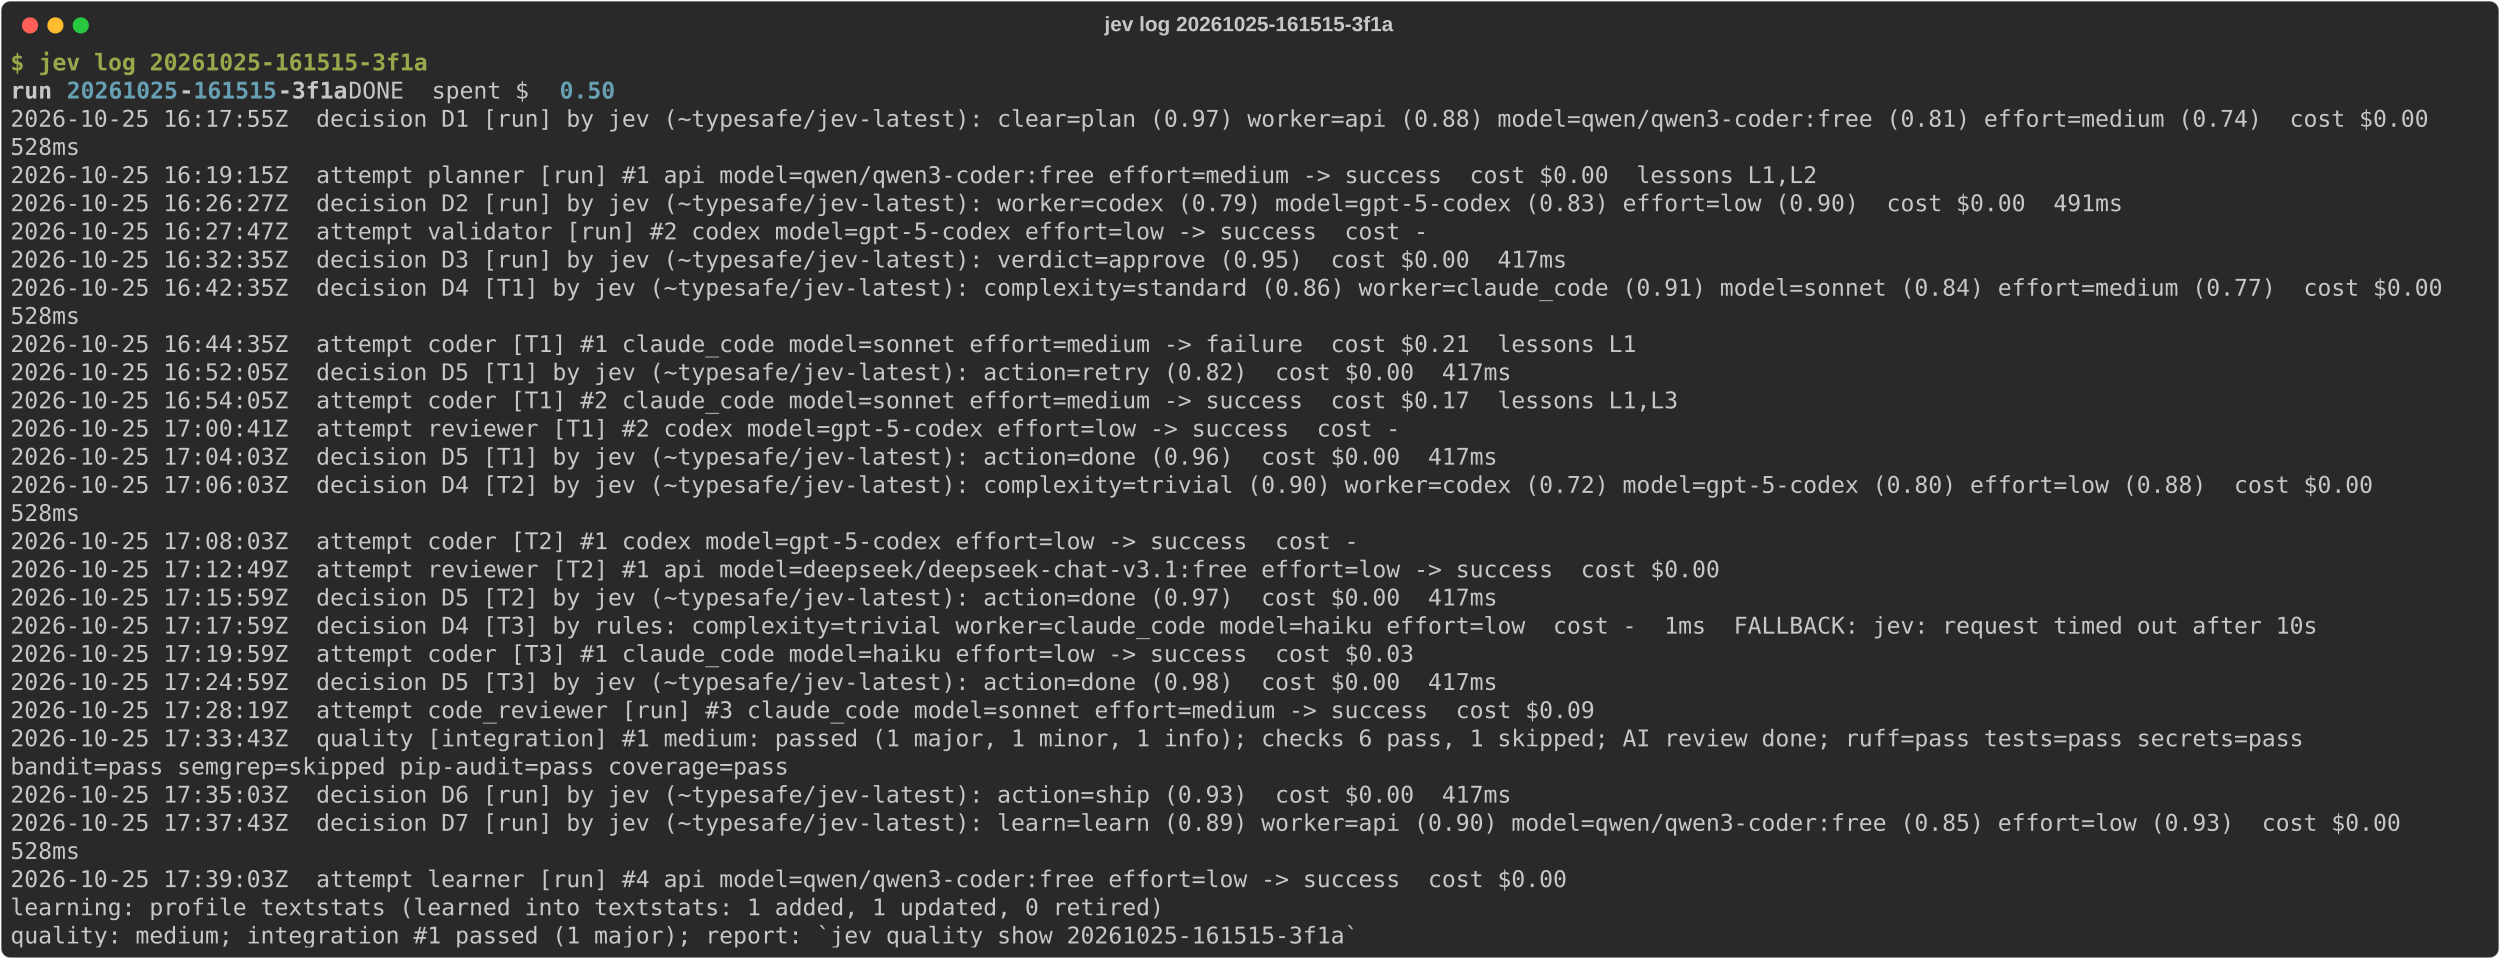
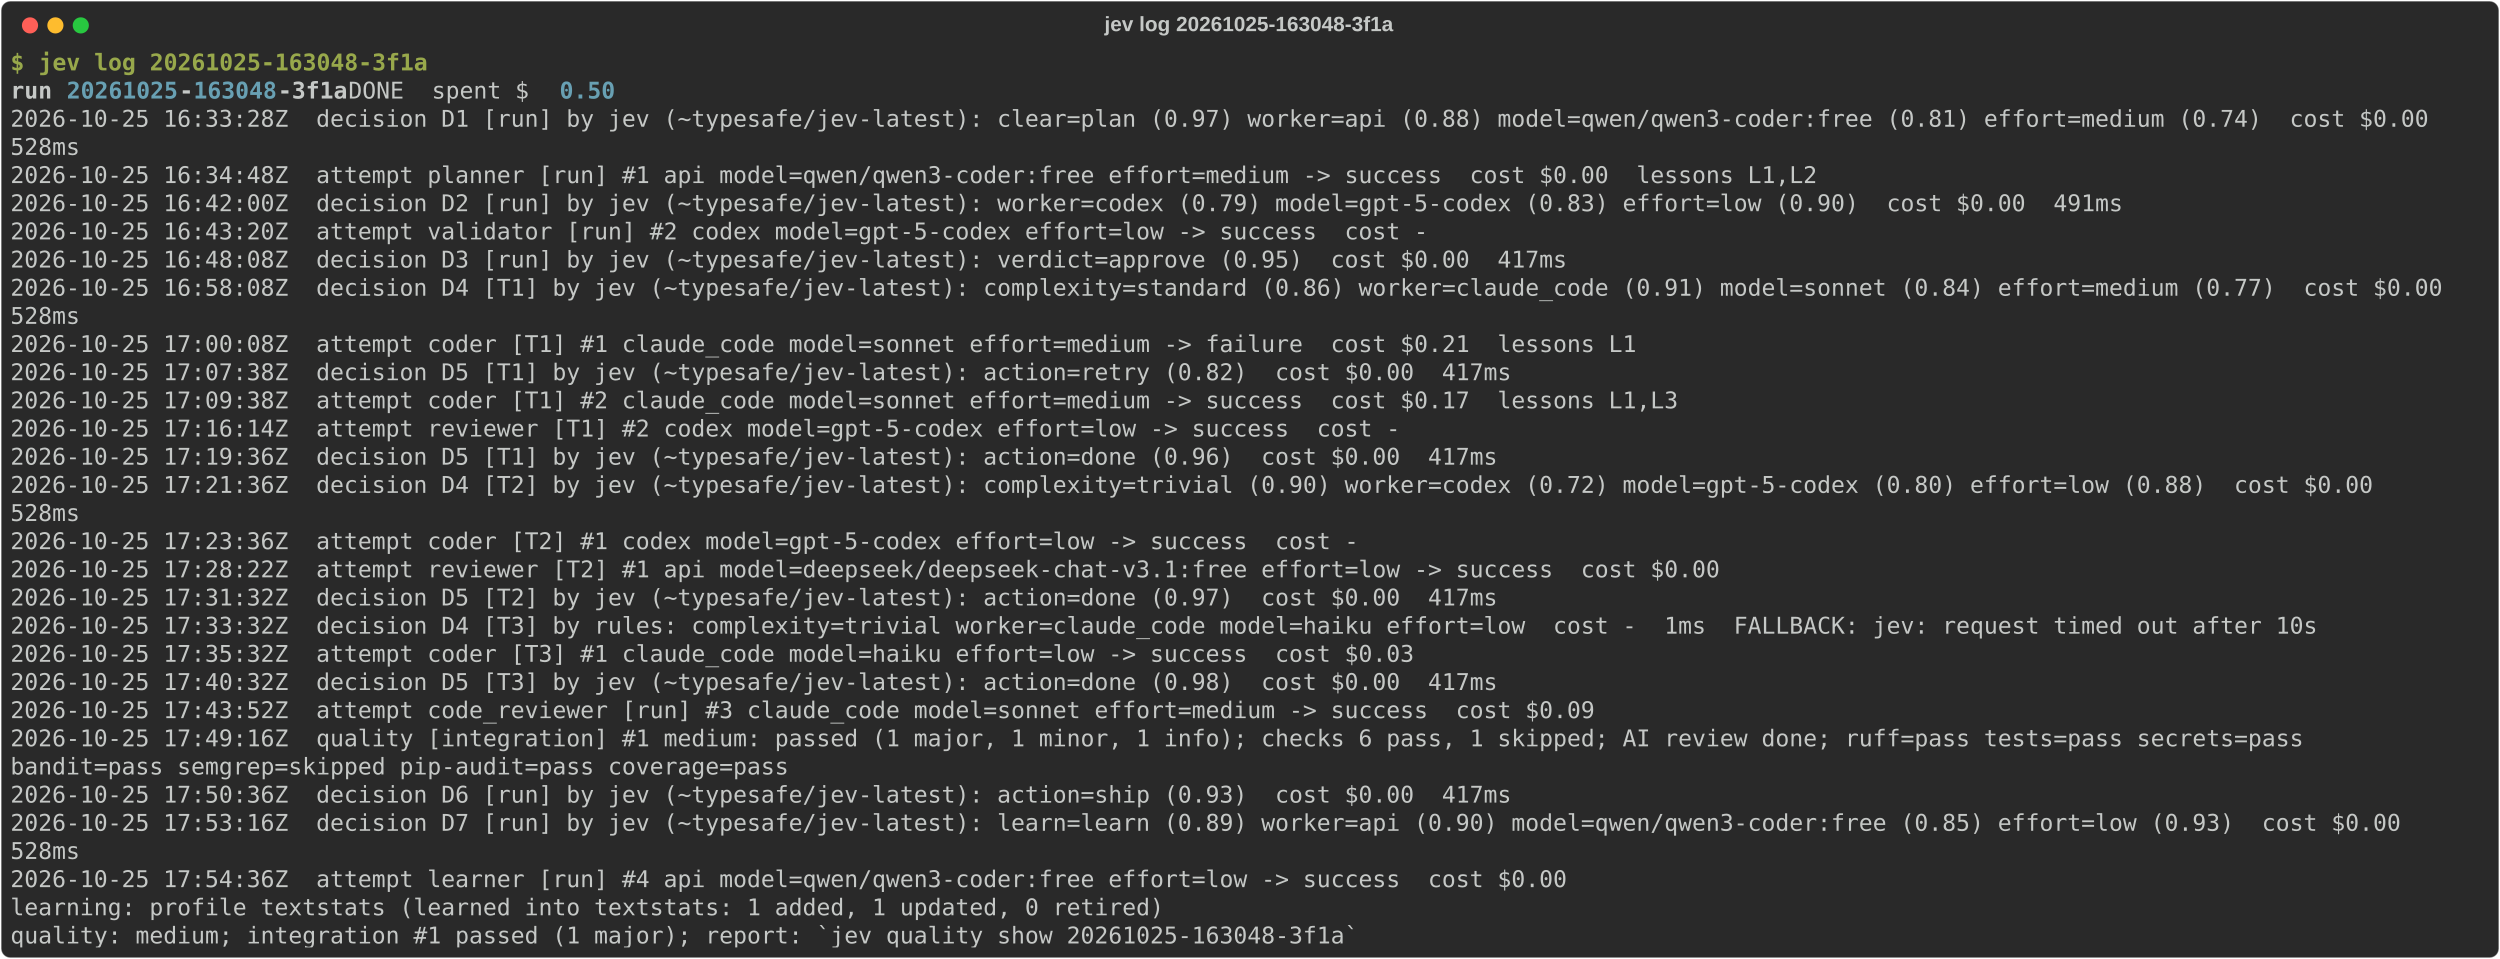
<svg xmlns="http://www.w3.org/2000/svg" class="rich-terminal" viewBox="0 0 2166 830.8">
  <style>

    @font-face {
        font-family: "Fira Code";
        src: local("FiraCode-Regular"),
                url("https://cdnjs.cloudflare.com/ajax/libs/firacode/6.2.0/woff2/FiraCode-Regular.woff2") format("woff2"),
                url("https://cdnjs.cloudflare.com/ajax/libs/firacode/6.2.0/woff/FiraCode-Regular.woff") format("woff");
        font-style: normal;
        font-weight: 400;
    }
    @font-face {
        font-family: "Fira Code";
        src: local("FiraCode-Bold"),
                url("https://cdnjs.cloudflare.com/ajax/libs/firacode/6.2.0/woff2/FiraCode-Bold.woff2") format("woff2"),
                url("https://cdnjs.cloudflare.com/ajax/libs/firacode/6.2.0/woff/FiraCode-Bold.woff") format("woff");
        font-style: bold;
        font-weight: 700;
    }

-     .terminal-3243954260-matrix {
+     .terminal-3574714448-matrix {
        font-family: Fira Code, monospace;
        font-size: 20px;
        line-height: 24.4px;
        font-variant-east-asian: full-width;
    }

-     .terminal-3243954260-title {
+     .terminal-3574714448-title {
        font-size: 18px;
        font-weight: bold;
        font-family: arial;
    }

-     .terminal-3243954260-r1 { fill: #98a84b;font-weight: bold }
- .terminal-3243954260-r2 { fill: #c5c8c6 }
- .terminal-3243954260-r3 { fill: #c5c8c6;font-weight: bold }
- .terminal-3243954260-r4 { fill: #68a0b3;font-weight: bold }
+     .terminal-3574714448-r1 { fill: #98a84b;font-weight: bold }
+ .terminal-3574714448-r2 { fill: #c5c8c6 }
+ .terminal-3574714448-r3 { fill: #c5c8c6;font-weight: bold }
+ .terminal-3574714448-r4 { fill: #68a0b3;font-weight: bold }
    </style>
  <defs>
-     <clipPath id="terminal-3243954260-clip-terminal">
+     <clipPath id="terminal-3574714448-clip-terminal">
      <rect x="0" y="0" width="2146.2" height="779.8" />
    </clipPath>
-     <clipPath id="terminal-3243954260-line-0">
+     <clipPath id="terminal-3574714448-line-0">
      <rect x="0" y="1.5" width="2147.2" height="24.65" />
    </clipPath>
-     <clipPath id="terminal-3243954260-line-1">
+     <clipPath id="terminal-3574714448-line-1">
      <rect x="0" y="25.9" width="2147.2" height="24.65" />
    </clipPath>
-     <clipPath id="terminal-3243954260-line-2">
+     <clipPath id="terminal-3574714448-line-2">
      <rect x="0" y="50.3" width="2147.2" height="24.65" />
    </clipPath>
-     <clipPath id="terminal-3243954260-line-3">
+     <clipPath id="terminal-3574714448-line-3">
      <rect x="0" y="74.7" width="2147.2" height="24.65" />
    </clipPath>
-     <clipPath id="terminal-3243954260-line-4">
+     <clipPath id="terminal-3574714448-line-4">
      <rect x="0" y="99.1" width="2147.2" height="24.65" />
    </clipPath>
-     <clipPath id="terminal-3243954260-line-5">
+     <clipPath id="terminal-3574714448-line-5">
      <rect x="0" y="123.5" width="2147.2" height="24.65" />
    </clipPath>
-     <clipPath id="terminal-3243954260-line-6">
+     <clipPath id="terminal-3574714448-line-6">
      <rect x="0" y="147.9" width="2147.2" height="24.65" />
    </clipPath>
-     <clipPath id="terminal-3243954260-line-7">
+     <clipPath id="terminal-3574714448-line-7">
      <rect x="0" y="172.3" width="2147.2" height="24.65" />
    </clipPath>
-     <clipPath id="terminal-3243954260-line-8">
+     <clipPath id="terminal-3574714448-line-8">
      <rect x="0" y="196.7" width="2147.2" height="24.65" />
    </clipPath>
-     <clipPath id="terminal-3243954260-line-9">
+     <clipPath id="terminal-3574714448-line-9">
      <rect x="0" y="221.1" width="2147.2" height="24.65" />
    </clipPath>
-     <clipPath id="terminal-3243954260-line-10">
+     <clipPath id="terminal-3574714448-line-10">
      <rect x="0" y="245.5" width="2147.2" height="24.65" />
    </clipPath>
-     <clipPath id="terminal-3243954260-line-11">
+     <clipPath id="terminal-3574714448-line-11">
      <rect x="0" y="269.9" width="2147.2" height="24.65" />
    </clipPath>
-     <clipPath id="terminal-3243954260-line-12">
+     <clipPath id="terminal-3574714448-line-12">
      <rect x="0" y="294.3" width="2147.2" height="24.65" />
    </clipPath>
-     <clipPath id="terminal-3243954260-line-13">
+     <clipPath id="terminal-3574714448-line-13">
      <rect x="0" y="318.7" width="2147.2" height="24.65" />
    </clipPath>
-     <clipPath id="terminal-3243954260-line-14">
+     <clipPath id="terminal-3574714448-line-14">
      <rect x="0" y="343.1" width="2147.2" height="24.65" />
    </clipPath>
-     <clipPath id="terminal-3243954260-line-15">
+     <clipPath id="terminal-3574714448-line-15">
      <rect x="0" y="367.5" width="2147.2" height="24.65" />
    </clipPath>
-     <clipPath id="terminal-3243954260-line-16">
+     <clipPath id="terminal-3574714448-line-16">
      <rect x="0" y="391.9" width="2147.2" height="24.65" />
    </clipPath>
-     <clipPath id="terminal-3243954260-line-17">
+     <clipPath id="terminal-3574714448-line-17">
      <rect x="0" y="416.3" width="2147.2" height="24.65" />
    </clipPath>
-     <clipPath id="terminal-3243954260-line-18">
+     <clipPath id="terminal-3574714448-line-18">
      <rect x="0" y="440.7" width="2147.2" height="24.65" />
    </clipPath>
-     <clipPath id="terminal-3243954260-line-19">
+     <clipPath id="terminal-3574714448-line-19">
      <rect x="0" y="465.1" width="2147.2" height="24.65" />
    </clipPath>
-     <clipPath id="terminal-3243954260-line-20">
+     <clipPath id="terminal-3574714448-line-20">
      <rect x="0" y="489.5" width="2147.2" height="24.65" />
    </clipPath>
-     <clipPath id="terminal-3243954260-line-21">
+     <clipPath id="terminal-3574714448-line-21">
      <rect x="0" y="513.9" width="2147.2" height="24.65" />
    </clipPath>
-     <clipPath id="terminal-3243954260-line-22">
+     <clipPath id="terminal-3574714448-line-22">
      <rect x="0" y="538.3" width="2147.2" height="24.65" />
    </clipPath>
-     <clipPath id="terminal-3243954260-line-23">
+     <clipPath id="terminal-3574714448-line-23">
      <rect x="0" y="562.7" width="2147.2" height="24.65" />
    </clipPath>
-     <clipPath id="terminal-3243954260-line-24">
+     <clipPath id="terminal-3574714448-line-24">
      <rect x="0" y="587.1" width="2147.2" height="24.65" />
    </clipPath>
-     <clipPath id="terminal-3243954260-line-25">
+     <clipPath id="terminal-3574714448-line-25">
      <rect x="0" y="611.5" width="2147.2" height="24.65" />
    </clipPath>
-     <clipPath id="terminal-3243954260-line-26">
+     <clipPath id="terminal-3574714448-line-26">
      <rect x="0" y="635.9" width="2147.2" height="24.65" />
    </clipPath>
-     <clipPath id="terminal-3243954260-line-27">
+     <clipPath id="terminal-3574714448-line-27">
      <rect x="0" y="660.3" width="2147.2" height="24.65" />
    </clipPath>
-     <clipPath id="terminal-3243954260-line-28">
+     <clipPath id="terminal-3574714448-line-28">
      <rect x="0" y="684.7" width="2147.2" height="24.65" />
    </clipPath>
-     <clipPath id="terminal-3243954260-line-29">
+     <clipPath id="terminal-3574714448-line-29">
      <rect x="0" y="709.1" width="2147.2" height="24.65" />
    </clipPath>
-     <clipPath id="terminal-3243954260-line-30">
+     <clipPath id="terminal-3574714448-line-30">
      <rect x="0" y="733.5" width="2147.2" height="24.65" />
    </clipPath>
  </defs>
  <rect fill="#292929" stroke="rgba(255,255,255,0.35)" stroke-width="1" x="1" y="1" width="2164" height="828.8" rx="8" />
-   <text class="terminal-3243954260-title" fill="#c5c8c6" text-anchor="middle" x="1082" y="27">jev log 20261025-161515-3f1a</text>
+   <text class="terminal-3574714448-title" fill="#c5c8c6" text-anchor="middle" x="1082" y="27">jev log 20261025-163048-3f1a</text>
  <g transform="translate(26,22)">
    <circle cx="0" cy="0" r="7" fill="#ff5f57" />
    <circle cx="22" cy="0" r="7" fill="#febc2e" />
    <circle cx="44" cy="0" r="7" fill="#28c840" />
  </g>
-   <g transform="translate(9, 41)" clip-path="url(#terminal-3243954260-clip-terminal)">
-     <g class="terminal-3243954260-matrix">
-       <text class="terminal-3243954260-r1" x="0" y="20" textLength="24.4" clip-path="url(#terminal-3243954260-line-0)">$ </text>
-       <text class="terminal-3243954260-r1" x="24.4" y="20" textLength="341.6" clip-path="url(#terminal-3243954260-line-0)">jev log 20261025-161515-3f1a</text>
-       <text class="terminal-3243954260-r2" x="2147.2" y="20" textLength="12.2" clip-path="url(#terminal-3243954260-line-0)">
- </text>
-       <text class="terminal-3243954260-r3" x="0" y="44.4" textLength="48.8" clip-path="url(#terminal-3243954260-line-1)">run </text>
-       <text class="terminal-3243954260-r4" x="48.8" y="44.4" textLength="97.6" clip-path="url(#terminal-3243954260-line-1)">20261025</text>
-       <text class="terminal-3243954260-r3" x="146.4" y="44.4" textLength="12.2" clip-path="url(#terminal-3243954260-line-1)">-</text>
-       <text class="terminal-3243954260-r4" x="158.6" y="44.4" textLength="73.2" clip-path="url(#terminal-3243954260-line-1)">161515</text>
-       <text class="terminal-3243954260-r3" x="231.8" y="44.4" textLength="61" clip-path="url(#terminal-3243954260-line-1)">-3f1a</text>
-       <text class="terminal-3243954260-r2" x="292.8" y="44.4" textLength="183" clip-path="url(#terminal-3243954260-line-1)">  DONE  spent $</text>
-       <text class="terminal-3243954260-r4" x="475.8" y="44.4" textLength="48.8" clip-path="url(#terminal-3243954260-line-1)">0.50</text>
-       <text class="terminal-3243954260-r2" x="2147.2" y="44.4" textLength="12.2" clip-path="url(#terminal-3243954260-line-1)">
- </text>
-       <text class="terminal-3243954260-r2" x="0" y="68.8" textLength="2147.2" clip-path="url(#terminal-3243954260-line-2)">2026-10-25 16:17:55Z  decision D1 [run] by jev (~typesafe/jev-latest): clear=plan (0.97) worker=api (0.88) model=qwen/qwen3-coder:free (0.81) effort=medium (0.74)  cost $0.00  </text>
-       <text class="terminal-3243954260-r2" x="2147.2" y="68.8" textLength="12.2" clip-path="url(#terminal-3243954260-line-2)">
- </text>
-       <text class="terminal-3243954260-r2" x="0" y="93.2" textLength="61" clip-path="url(#terminal-3243954260-line-3)">528ms</text>
-       <text class="terminal-3243954260-r2" x="2147.2" y="93.2" textLength="12.2" clip-path="url(#terminal-3243954260-line-3)">
- </text>
-       <text class="terminal-3243954260-r2" x="0" y="117.6" textLength="1586" clip-path="url(#terminal-3243954260-line-4)">2026-10-25 16:19:15Z  attempt planner [run] #1 api model=qwen/qwen3-coder:free effort=medium -&gt; success  cost $0.00  lessons L1,L2</text>
-       <text class="terminal-3243954260-r2" x="2147.2" y="117.6" textLength="12.2" clip-path="url(#terminal-3243954260-line-4)">
- </text>
-       <text class="terminal-3243954260-r2" x="0" y="142" textLength="1854.4" clip-path="url(#terminal-3243954260-line-5)">2026-10-25 16:26:27Z  decision D2 [run] by jev (~typesafe/jev-latest): worker=codex (0.79) model=gpt-5-codex (0.83) effort=low (0.90)  cost $0.00  491ms</text>
-       <text class="terminal-3243954260-r2" x="2147.2" y="142" textLength="12.2" clip-path="url(#terminal-3243954260-line-5)">
- </text>
-       <text class="terminal-3243954260-r2" x="0" y="166.4" textLength="1244.4" clip-path="url(#terminal-3243954260-line-6)">2026-10-25 16:27:47Z  attempt validator [run] #2 codex model=gpt-5-codex effort=low -&gt; success  cost -</text>
-       <text class="terminal-3243954260-r2" x="2147.2" y="166.4" textLength="12.2" clip-path="url(#terminal-3243954260-line-6)">
- </text>
-       <text class="terminal-3243954260-r2" x="0" y="190.8" textLength="1366.4" clip-path="url(#terminal-3243954260-line-7)">2026-10-25 16:32:35Z  decision D3 [run] by jev (~typesafe/jev-latest): verdict=approve (0.95)  cost $0.00  417ms</text>
-       <text class="terminal-3243954260-r2" x="2147.2" y="190.8" textLength="12.2" clip-path="url(#terminal-3243954260-line-7)">
- </text>
-       <text class="terminal-3243954260-r2" x="0" y="215.2" textLength="2147.2" clip-path="url(#terminal-3243954260-line-8)">2026-10-25 16:42:35Z  decision D4 [T1] by jev (~typesafe/jev-latest): complexity=standard (0.86) worker=claude_code (0.91) model=sonnet (0.84) effort=medium (0.77)  cost $0.00 </text>
-       <text class="terminal-3243954260-r2" x="2147.2" y="215.2" textLength="12.2" clip-path="url(#terminal-3243954260-line-8)">
- </text>
-       <text class="terminal-3243954260-r2" x="0" y="239.6" textLength="61" clip-path="url(#terminal-3243954260-line-9)">528ms</text>
-       <text class="terminal-3243954260-r2" x="2147.2" y="239.6" textLength="12.2" clip-path="url(#terminal-3243954260-line-9)">
- </text>
-       <text class="terminal-3243954260-r2" x="0" y="264" textLength="1427.4" clip-path="url(#terminal-3243954260-line-10)">2026-10-25 16:44:35Z  attempt coder [T1] #1 claude_code model=sonnet effort=medium -&gt; failure  cost $0.21  lessons L1</text>
-       <text class="terminal-3243954260-r2" x="2147.2" y="264" textLength="12.2" clip-path="url(#terminal-3243954260-line-10)">
- </text>
-       <text class="terminal-3243954260-r2" x="0" y="288.4" textLength="1317.6" clip-path="url(#terminal-3243954260-line-11)">2026-10-25 16:52:05Z  decision D5 [T1] by jev (~typesafe/jev-latest): action=retry (0.82)  cost $0.00  417ms</text>
-       <text class="terminal-3243954260-r2" x="2147.2" y="288.4" textLength="12.2" clip-path="url(#terminal-3243954260-line-11)">
- </text>
-       <text class="terminal-3243954260-r2" x="0" y="312.8" textLength="1464" clip-path="url(#terminal-3243954260-line-12)">2026-10-25 16:54:05Z  attempt coder [T1] #2 claude_code model=sonnet effort=medium -&gt; success  cost $0.17  lessons L1,L3</text>
-       <text class="terminal-3243954260-r2" x="2147.2" y="312.8" textLength="12.2" clip-path="url(#terminal-3243954260-line-12)">
- </text>
-       <text class="terminal-3243954260-r2" x="0" y="337.2" textLength="1220" clip-path="url(#terminal-3243954260-line-13)">2026-10-25 17:00:41Z  attempt reviewer [T1] #2 codex model=gpt-5-codex effort=low -&gt; success  cost -</text>
-       <text class="terminal-3243954260-r2" x="2147.2" y="337.2" textLength="12.2" clip-path="url(#terminal-3243954260-line-13)">
- </text>
-       <text class="terminal-3243954260-r2" x="0" y="361.6" textLength="1305.4" clip-path="url(#terminal-3243954260-line-14)">2026-10-25 17:04:03Z  decision D5 [T1] by jev (~typesafe/jev-latest): action=done (0.96)  cost $0.00  417ms</text>
-       <text class="terminal-3243954260-r2" x="2147.2" y="361.6" textLength="12.2" clip-path="url(#terminal-3243954260-line-14)">
- </text>
-       <text class="terminal-3243954260-r2" x="0" y="386" textLength="2098.4" clip-path="url(#terminal-3243954260-line-15)">2026-10-25 17:06:03Z  decision D4 [T2] by jev (~typesafe/jev-latest): complexity=trivial (0.90) worker=codex (0.72) model=gpt-5-codex (0.80) effort=low (0.88)  cost $0.00  </text>
-       <text class="terminal-3243954260-r2" x="2147.2" y="386" textLength="12.2" clip-path="url(#terminal-3243954260-line-15)">
- </text>
-       <text class="terminal-3243954260-r2" x="0" y="410.4" textLength="61" clip-path="url(#terminal-3243954260-line-16)">528ms</text>
-       <text class="terminal-3243954260-r2" x="2147.2" y="410.4" textLength="12.2" clip-path="url(#terminal-3243954260-line-16)">
- </text>
-       <text class="terminal-3243954260-r2" x="0" y="434.8" textLength="1183.4" clip-path="url(#terminal-3243954260-line-17)">2026-10-25 17:08:03Z  attempt coder [T2] #1 codex model=gpt-5-codex effort=low -&gt; success  cost -</text>
-       <text class="terminal-3243954260-r2" x="2147.2" y="434.8" textLength="12.2" clip-path="url(#terminal-3243954260-line-17)">
- </text>
-       <text class="terminal-3243954260-r2" x="0" y="459.2" textLength="1500.6" clip-path="url(#terminal-3243954260-line-18)">2026-10-25 17:12:49Z  attempt reviewer [T2] #1 api model=deepseek/deepseek-chat-v3.1:free effort=low -&gt; success  cost $0.00</text>
-       <text class="terminal-3243954260-r2" x="2147.2" y="459.2" textLength="12.2" clip-path="url(#terminal-3243954260-line-18)">
- </text>
-       <text class="terminal-3243954260-r2" x="0" y="483.6" textLength="1305.4" clip-path="url(#terminal-3243954260-line-19)">2026-10-25 17:15:59Z  decision D5 [T2] by jev (~typesafe/jev-latest): action=done (0.97)  cost $0.00  417ms</text>
-       <text class="terminal-3243954260-r2" x="2147.2" y="483.6" textLength="12.2" clip-path="url(#terminal-3243954260-line-19)">
- </text>
-       <text class="terminal-3243954260-r2" x="0" y="508" textLength="2025.2" clip-path="url(#terminal-3243954260-line-20)">2026-10-25 17:17:59Z  decision D4 [T3] by rules: complexity=trivial worker=claude_code model=haiku effort=low  cost -  1ms  FALLBACK: jev: request timed out after 10s</text>
-       <text class="terminal-3243954260-r2" x="2147.2" y="508" textLength="12.2" clip-path="url(#terminal-3243954260-line-20)">
- </text>
-       <text class="terminal-3243954260-r2" x="0" y="532.4" textLength="1232.2" clip-path="url(#terminal-3243954260-line-21)">2026-10-25 17:19:59Z  attempt coder [T3] #1 claude_code model=haiku effort=low -&gt; success  cost $0.03</text>
-       <text class="terminal-3243954260-r2" x="2147.2" y="532.4" textLength="12.2" clip-path="url(#terminal-3243954260-line-21)">
- </text>
-       <text class="terminal-3243954260-r2" x="0" y="556.8" textLength="1305.4" clip-path="url(#terminal-3243954260-line-22)">2026-10-25 17:24:59Z  decision D5 [T3] by jev (~typesafe/jev-latest): action=done (0.98)  cost $0.00  417ms</text>
-       <text class="terminal-3243954260-r2" x="2147.2" y="556.8" textLength="12.2" clip-path="url(#terminal-3243954260-line-22)">
- </text>
-       <text class="terminal-3243954260-r2" x="0" y="581.2" textLength="1390.8" clip-path="url(#terminal-3243954260-line-23)">2026-10-25 17:28:19Z  attempt code_reviewer [run] #3 claude_code model=sonnet effort=medium -&gt; success  cost $0.09</text>
-       <text class="terminal-3243954260-r2" x="2147.2" y="581.2" textLength="12.2" clip-path="url(#terminal-3243954260-line-23)">
- </text>
-       <text class="terminal-3243954260-r2" x="0" y="605.6" textLength="2025.2" clip-path="url(#terminal-3243954260-line-24)">2026-10-25 17:33:43Z  quality [integration] #1 medium: passed (1 major, 1 minor, 1 info); checks 6 pass, 1 skipped; AI review done; ruff=pass tests=pass secrets=pass </text>
-       <text class="terminal-3243954260-r2" x="2147.2" y="605.6" textLength="12.2" clip-path="url(#terminal-3243954260-line-24)">
- </text>
-       <text class="terminal-3243954260-r2" x="0" y="630" textLength="683.2" clip-path="url(#terminal-3243954260-line-25)">bandit=pass semgrep=skipped pip-audit=pass coverage=pass</text>
-       <text class="terminal-3243954260-r2" x="2147.2" y="630" textLength="12.2" clip-path="url(#terminal-3243954260-line-25)">
- </text>
-       <text class="terminal-3243954260-r2" x="0" y="654.4" textLength="1317.6" clip-path="url(#terminal-3243954260-line-26)">2026-10-25 17:35:03Z  decision D6 [run] by jev (~typesafe/jev-latest): action=ship (0.93)  cost $0.00  417ms</text>
-       <text class="terminal-3243954260-r2" x="2147.2" y="654.4" textLength="12.2" clip-path="url(#terminal-3243954260-line-26)">
- </text>
-       <text class="terminal-3243954260-r2" x="0" y="678.8" textLength="2122.8" clip-path="url(#terminal-3243954260-line-27)">2026-10-25 17:37:43Z  decision D7 [run] by jev (~typesafe/jev-latest): learn=learn (0.89) worker=api (0.90) model=qwen/qwen3-coder:free (0.85) effort=low (0.93)  cost $0.00  </text>
-       <text class="terminal-3243954260-r2" x="2147.2" y="678.8" textLength="12.2" clip-path="url(#terminal-3243954260-line-27)">
- </text>
-       <text class="terminal-3243954260-r2" x="0" y="703.2" textLength="61" clip-path="url(#terminal-3243954260-line-28)">528ms</text>
-       <text class="terminal-3243954260-r2" x="2147.2" y="703.2" textLength="12.2" clip-path="url(#terminal-3243954260-line-28)">
- </text>
-       <text class="terminal-3243954260-r2" x="0" y="727.6" textLength="1366.4" clip-path="url(#terminal-3243954260-line-29)">2026-10-25 17:39:03Z  attempt learner [run] #4 api model=qwen/qwen3-coder:free effort=low -&gt; success  cost $0.00</text>
-       <text class="terminal-3243954260-r2" x="2147.2" y="727.6" textLength="12.2" clip-path="url(#terminal-3243954260-line-29)">
- </text>
-       <text class="terminal-3243954260-r2" x="0" y="752" textLength="1012.6" clip-path="url(#terminal-3243954260-line-30)">learning: profile textstats (learned into textstats: 1 added, 1 updated, 0 retired)</text>
-       <text class="terminal-3243954260-r2" x="2147.2" y="752" textLength="12.2" clip-path="url(#terminal-3243954260-line-30)">
- </text>
-       <text class="terminal-3243954260-r2" x="0" y="776.4" textLength="1183.4" clip-path="url(#terminal-3243954260-line-31)">quality: medium; integration #1 passed (1 major); report: `jev quality show 20261025-161515-3f1a`</text>
-       <text class="terminal-3243954260-r2" x="2147.2" y="776.4" textLength="12.2" clip-path="url(#terminal-3243954260-line-31)">
+   <g transform="translate(9, 41)" clip-path="url(#terminal-3574714448-clip-terminal)">
+     <g class="terminal-3574714448-matrix">
+       <text class="terminal-3574714448-r1" x="0" y="20" textLength="24.4" clip-path="url(#terminal-3574714448-line-0)">$ </text>
+       <text class="terminal-3574714448-r1" x="24.4" y="20" textLength="341.6" clip-path="url(#terminal-3574714448-line-0)">jev log 20261025-163048-3f1a</text>
+       <text class="terminal-3574714448-r2" x="2147.2" y="20" textLength="12.2" clip-path="url(#terminal-3574714448-line-0)">
+ </text>
+       <text class="terminal-3574714448-r3" x="0" y="44.4" textLength="48.8" clip-path="url(#terminal-3574714448-line-1)">run </text>
+       <text class="terminal-3574714448-r4" x="48.8" y="44.4" textLength="97.6" clip-path="url(#terminal-3574714448-line-1)">20261025</text>
+       <text class="terminal-3574714448-r3" x="146.4" y="44.4" textLength="12.2" clip-path="url(#terminal-3574714448-line-1)">-</text>
+       <text class="terminal-3574714448-r4" x="158.6" y="44.4" textLength="73.2" clip-path="url(#terminal-3574714448-line-1)">163048</text>
+       <text class="terminal-3574714448-r3" x="231.8" y="44.4" textLength="61" clip-path="url(#terminal-3574714448-line-1)">-3f1a</text>
+       <text class="terminal-3574714448-r2" x="292.8" y="44.4" textLength="183" clip-path="url(#terminal-3574714448-line-1)">  DONE  spent $</text>
+       <text class="terminal-3574714448-r4" x="475.8" y="44.4" textLength="48.8" clip-path="url(#terminal-3574714448-line-1)">0.50</text>
+       <text class="terminal-3574714448-r2" x="2147.2" y="44.4" textLength="12.2" clip-path="url(#terminal-3574714448-line-1)">
+ </text>
+       <text class="terminal-3574714448-r2" x="0" y="68.8" textLength="2147.2" clip-path="url(#terminal-3574714448-line-2)">2026-10-25 16:33:28Z  decision D1 [run] by jev (~typesafe/jev-latest): clear=plan (0.97) worker=api (0.88) model=qwen/qwen3-coder:free (0.81) effort=medium (0.74)  cost $0.00  </text>
+       <text class="terminal-3574714448-r2" x="2147.2" y="68.8" textLength="12.2" clip-path="url(#terminal-3574714448-line-2)">
+ </text>
+       <text class="terminal-3574714448-r2" x="0" y="93.2" textLength="61" clip-path="url(#terminal-3574714448-line-3)">528ms</text>
+       <text class="terminal-3574714448-r2" x="2147.2" y="93.2" textLength="12.2" clip-path="url(#terminal-3574714448-line-3)">
+ </text>
+       <text class="terminal-3574714448-r2" x="0" y="117.6" textLength="1586" clip-path="url(#terminal-3574714448-line-4)">2026-10-25 16:34:48Z  attempt planner [run] #1 api model=qwen/qwen3-coder:free effort=medium -&gt; success  cost $0.00  lessons L1,L2</text>
+       <text class="terminal-3574714448-r2" x="2147.2" y="117.6" textLength="12.2" clip-path="url(#terminal-3574714448-line-4)">
+ </text>
+       <text class="terminal-3574714448-r2" x="0" y="142" textLength="1854.4" clip-path="url(#terminal-3574714448-line-5)">2026-10-25 16:42:00Z  decision D2 [run] by jev (~typesafe/jev-latest): worker=codex (0.79) model=gpt-5-codex (0.83) effort=low (0.90)  cost $0.00  491ms</text>
+       <text class="terminal-3574714448-r2" x="2147.2" y="142" textLength="12.2" clip-path="url(#terminal-3574714448-line-5)">
+ </text>
+       <text class="terminal-3574714448-r2" x="0" y="166.4" textLength="1244.4" clip-path="url(#terminal-3574714448-line-6)">2026-10-25 16:43:20Z  attempt validator [run] #2 codex model=gpt-5-codex effort=low -&gt; success  cost -</text>
+       <text class="terminal-3574714448-r2" x="2147.2" y="166.4" textLength="12.2" clip-path="url(#terminal-3574714448-line-6)">
+ </text>
+       <text class="terminal-3574714448-r2" x="0" y="190.8" textLength="1366.4" clip-path="url(#terminal-3574714448-line-7)">2026-10-25 16:48:08Z  decision D3 [run] by jev (~typesafe/jev-latest): verdict=approve (0.95)  cost $0.00  417ms</text>
+       <text class="terminal-3574714448-r2" x="2147.2" y="190.8" textLength="12.2" clip-path="url(#terminal-3574714448-line-7)">
+ </text>
+       <text class="terminal-3574714448-r2" x="0" y="215.2" textLength="2147.2" clip-path="url(#terminal-3574714448-line-8)">2026-10-25 16:58:08Z  decision D4 [T1] by jev (~typesafe/jev-latest): complexity=standard (0.86) worker=claude_code (0.91) model=sonnet (0.84) effort=medium (0.77)  cost $0.00 </text>
+       <text class="terminal-3574714448-r2" x="2147.2" y="215.2" textLength="12.2" clip-path="url(#terminal-3574714448-line-8)">
+ </text>
+       <text class="terminal-3574714448-r2" x="0" y="239.6" textLength="61" clip-path="url(#terminal-3574714448-line-9)">528ms</text>
+       <text class="terminal-3574714448-r2" x="2147.2" y="239.6" textLength="12.2" clip-path="url(#terminal-3574714448-line-9)">
+ </text>
+       <text class="terminal-3574714448-r2" x="0" y="264" textLength="1427.4" clip-path="url(#terminal-3574714448-line-10)">2026-10-25 17:00:08Z  attempt coder [T1] #1 claude_code model=sonnet effort=medium -&gt; failure  cost $0.21  lessons L1</text>
+       <text class="terminal-3574714448-r2" x="2147.2" y="264" textLength="12.2" clip-path="url(#terminal-3574714448-line-10)">
+ </text>
+       <text class="terminal-3574714448-r2" x="0" y="288.4" textLength="1317.6" clip-path="url(#terminal-3574714448-line-11)">2026-10-25 17:07:38Z  decision D5 [T1] by jev (~typesafe/jev-latest): action=retry (0.82)  cost $0.00  417ms</text>
+       <text class="terminal-3574714448-r2" x="2147.2" y="288.4" textLength="12.2" clip-path="url(#terminal-3574714448-line-11)">
+ </text>
+       <text class="terminal-3574714448-r2" x="0" y="312.8" textLength="1464" clip-path="url(#terminal-3574714448-line-12)">2026-10-25 17:09:38Z  attempt coder [T1] #2 claude_code model=sonnet effort=medium -&gt; success  cost $0.17  lessons L1,L3</text>
+       <text class="terminal-3574714448-r2" x="2147.2" y="312.8" textLength="12.2" clip-path="url(#terminal-3574714448-line-12)">
+ </text>
+       <text class="terminal-3574714448-r2" x="0" y="337.2" textLength="1220" clip-path="url(#terminal-3574714448-line-13)">2026-10-25 17:16:14Z  attempt reviewer [T1] #2 codex model=gpt-5-codex effort=low -&gt; success  cost -</text>
+       <text class="terminal-3574714448-r2" x="2147.2" y="337.2" textLength="12.2" clip-path="url(#terminal-3574714448-line-13)">
+ </text>
+       <text class="terminal-3574714448-r2" x="0" y="361.6" textLength="1305.4" clip-path="url(#terminal-3574714448-line-14)">2026-10-25 17:19:36Z  decision D5 [T1] by jev (~typesafe/jev-latest): action=done (0.96)  cost $0.00  417ms</text>
+       <text class="terminal-3574714448-r2" x="2147.2" y="361.6" textLength="12.2" clip-path="url(#terminal-3574714448-line-14)">
+ </text>
+       <text class="terminal-3574714448-r2" x="0" y="386" textLength="2098.4" clip-path="url(#terminal-3574714448-line-15)">2026-10-25 17:21:36Z  decision D4 [T2] by jev (~typesafe/jev-latest): complexity=trivial (0.90) worker=codex (0.72) model=gpt-5-codex (0.80) effort=low (0.88)  cost $0.00  </text>
+       <text class="terminal-3574714448-r2" x="2147.2" y="386" textLength="12.2" clip-path="url(#terminal-3574714448-line-15)">
+ </text>
+       <text class="terminal-3574714448-r2" x="0" y="410.4" textLength="61" clip-path="url(#terminal-3574714448-line-16)">528ms</text>
+       <text class="terminal-3574714448-r2" x="2147.2" y="410.4" textLength="12.2" clip-path="url(#terminal-3574714448-line-16)">
+ </text>
+       <text class="terminal-3574714448-r2" x="0" y="434.8" textLength="1183.4" clip-path="url(#terminal-3574714448-line-17)">2026-10-25 17:23:36Z  attempt coder [T2] #1 codex model=gpt-5-codex effort=low -&gt; success  cost -</text>
+       <text class="terminal-3574714448-r2" x="2147.2" y="434.8" textLength="12.2" clip-path="url(#terminal-3574714448-line-17)">
+ </text>
+       <text class="terminal-3574714448-r2" x="0" y="459.2" textLength="1500.6" clip-path="url(#terminal-3574714448-line-18)">2026-10-25 17:28:22Z  attempt reviewer [T2] #1 api model=deepseek/deepseek-chat-v3.1:free effort=low -&gt; success  cost $0.00</text>
+       <text class="terminal-3574714448-r2" x="2147.2" y="459.2" textLength="12.2" clip-path="url(#terminal-3574714448-line-18)">
+ </text>
+       <text class="terminal-3574714448-r2" x="0" y="483.6" textLength="1305.4" clip-path="url(#terminal-3574714448-line-19)">2026-10-25 17:31:32Z  decision D5 [T2] by jev (~typesafe/jev-latest): action=done (0.97)  cost $0.00  417ms</text>
+       <text class="terminal-3574714448-r2" x="2147.2" y="483.6" textLength="12.2" clip-path="url(#terminal-3574714448-line-19)">
+ </text>
+       <text class="terminal-3574714448-r2" x="0" y="508" textLength="2025.2" clip-path="url(#terminal-3574714448-line-20)">2026-10-25 17:33:32Z  decision D4 [T3] by rules: complexity=trivial worker=claude_code model=haiku effort=low  cost -  1ms  FALLBACK: jev: request timed out after 10s</text>
+       <text class="terminal-3574714448-r2" x="2147.2" y="508" textLength="12.2" clip-path="url(#terminal-3574714448-line-20)">
+ </text>
+       <text class="terminal-3574714448-r2" x="0" y="532.4" textLength="1232.2" clip-path="url(#terminal-3574714448-line-21)">2026-10-25 17:35:32Z  attempt coder [T3] #1 claude_code model=haiku effort=low -&gt; success  cost $0.03</text>
+       <text class="terminal-3574714448-r2" x="2147.2" y="532.4" textLength="12.2" clip-path="url(#terminal-3574714448-line-21)">
+ </text>
+       <text class="terminal-3574714448-r2" x="0" y="556.8" textLength="1305.4" clip-path="url(#terminal-3574714448-line-22)">2026-10-25 17:40:32Z  decision D5 [T3] by jev (~typesafe/jev-latest): action=done (0.98)  cost $0.00  417ms</text>
+       <text class="terminal-3574714448-r2" x="2147.2" y="556.8" textLength="12.2" clip-path="url(#terminal-3574714448-line-22)">
+ </text>
+       <text class="terminal-3574714448-r2" x="0" y="581.2" textLength="1390.8" clip-path="url(#terminal-3574714448-line-23)">2026-10-25 17:43:52Z  attempt code_reviewer [run] #3 claude_code model=sonnet effort=medium -&gt; success  cost $0.09</text>
+       <text class="terminal-3574714448-r2" x="2147.2" y="581.2" textLength="12.2" clip-path="url(#terminal-3574714448-line-23)">
+ </text>
+       <text class="terminal-3574714448-r2" x="0" y="605.6" textLength="2025.2" clip-path="url(#terminal-3574714448-line-24)">2026-10-25 17:49:16Z  quality [integration] #1 medium: passed (1 major, 1 minor, 1 info); checks 6 pass, 1 skipped; AI review done; ruff=pass tests=pass secrets=pass </text>
+       <text class="terminal-3574714448-r2" x="2147.2" y="605.6" textLength="12.2" clip-path="url(#terminal-3574714448-line-24)">
+ </text>
+       <text class="terminal-3574714448-r2" x="0" y="630" textLength="683.2" clip-path="url(#terminal-3574714448-line-25)">bandit=pass semgrep=skipped pip-audit=pass coverage=pass</text>
+       <text class="terminal-3574714448-r2" x="2147.2" y="630" textLength="12.2" clip-path="url(#terminal-3574714448-line-25)">
+ </text>
+       <text class="terminal-3574714448-r2" x="0" y="654.4" textLength="1317.6" clip-path="url(#terminal-3574714448-line-26)">2026-10-25 17:50:36Z  decision D6 [run] by jev (~typesafe/jev-latest): action=ship (0.93)  cost $0.00  417ms</text>
+       <text class="terminal-3574714448-r2" x="2147.2" y="654.4" textLength="12.2" clip-path="url(#terminal-3574714448-line-26)">
+ </text>
+       <text class="terminal-3574714448-r2" x="0" y="678.8" textLength="2122.8" clip-path="url(#terminal-3574714448-line-27)">2026-10-25 17:53:16Z  decision D7 [run] by jev (~typesafe/jev-latest): learn=learn (0.89) worker=api (0.90) model=qwen/qwen3-coder:free (0.85) effort=low (0.93)  cost $0.00  </text>
+       <text class="terminal-3574714448-r2" x="2147.2" y="678.8" textLength="12.2" clip-path="url(#terminal-3574714448-line-27)">
+ </text>
+       <text class="terminal-3574714448-r2" x="0" y="703.2" textLength="61" clip-path="url(#terminal-3574714448-line-28)">528ms</text>
+       <text class="terminal-3574714448-r2" x="2147.2" y="703.2" textLength="12.2" clip-path="url(#terminal-3574714448-line-28)">
+ </text>
+       <text class="terminal-3574714448-r2" x="0" y="727.6" textLength="1366.4" clip-path="url(#terminal-3574714448-line-29)">2026-10-25 17:54:36Z  attempt learner [run] #4 api model=qwen/qwen3-coder:free effort=low -&gt; success  cost $0.00</text>
+       <text class="terminal-3574714448-r2" x="2147.2" y="727.6" textLength="12.2" clip-path="url(#terminal-3574714448-line-29)">
+ </text>
+       <text class="terminal-3574714448-r2" x="0" y="752" textLength="1012.6" clip-path="url(#terminal-3574714448-line-30)">learning: profile textstats (learned into textstats: 1 added, 1 updated, 0 retired)</text>
+       <text class="terminal-3574714448-r2" x="2147.2" y="752" textLength="12.2" clip-path="url(#terminal-3574714448-line-30)">
+ </text>
+       <text class="terminal-3574714448-r2" x="0" y="776.4" textLength="1183.4" clip-path="url(#terminal-3574714448-line-31)">quality: medium; integration #1 passed (1 major); report: `jev quality show 20261025-163048-3f1a`</text>
+       <text class="terminal-3574714448-r2" x="2147.2" y="776.4" textLength="12.2" clip-path="url(#terminal-3574714448-line-31)">
</text>
    </g>
  </g>
</svg>
